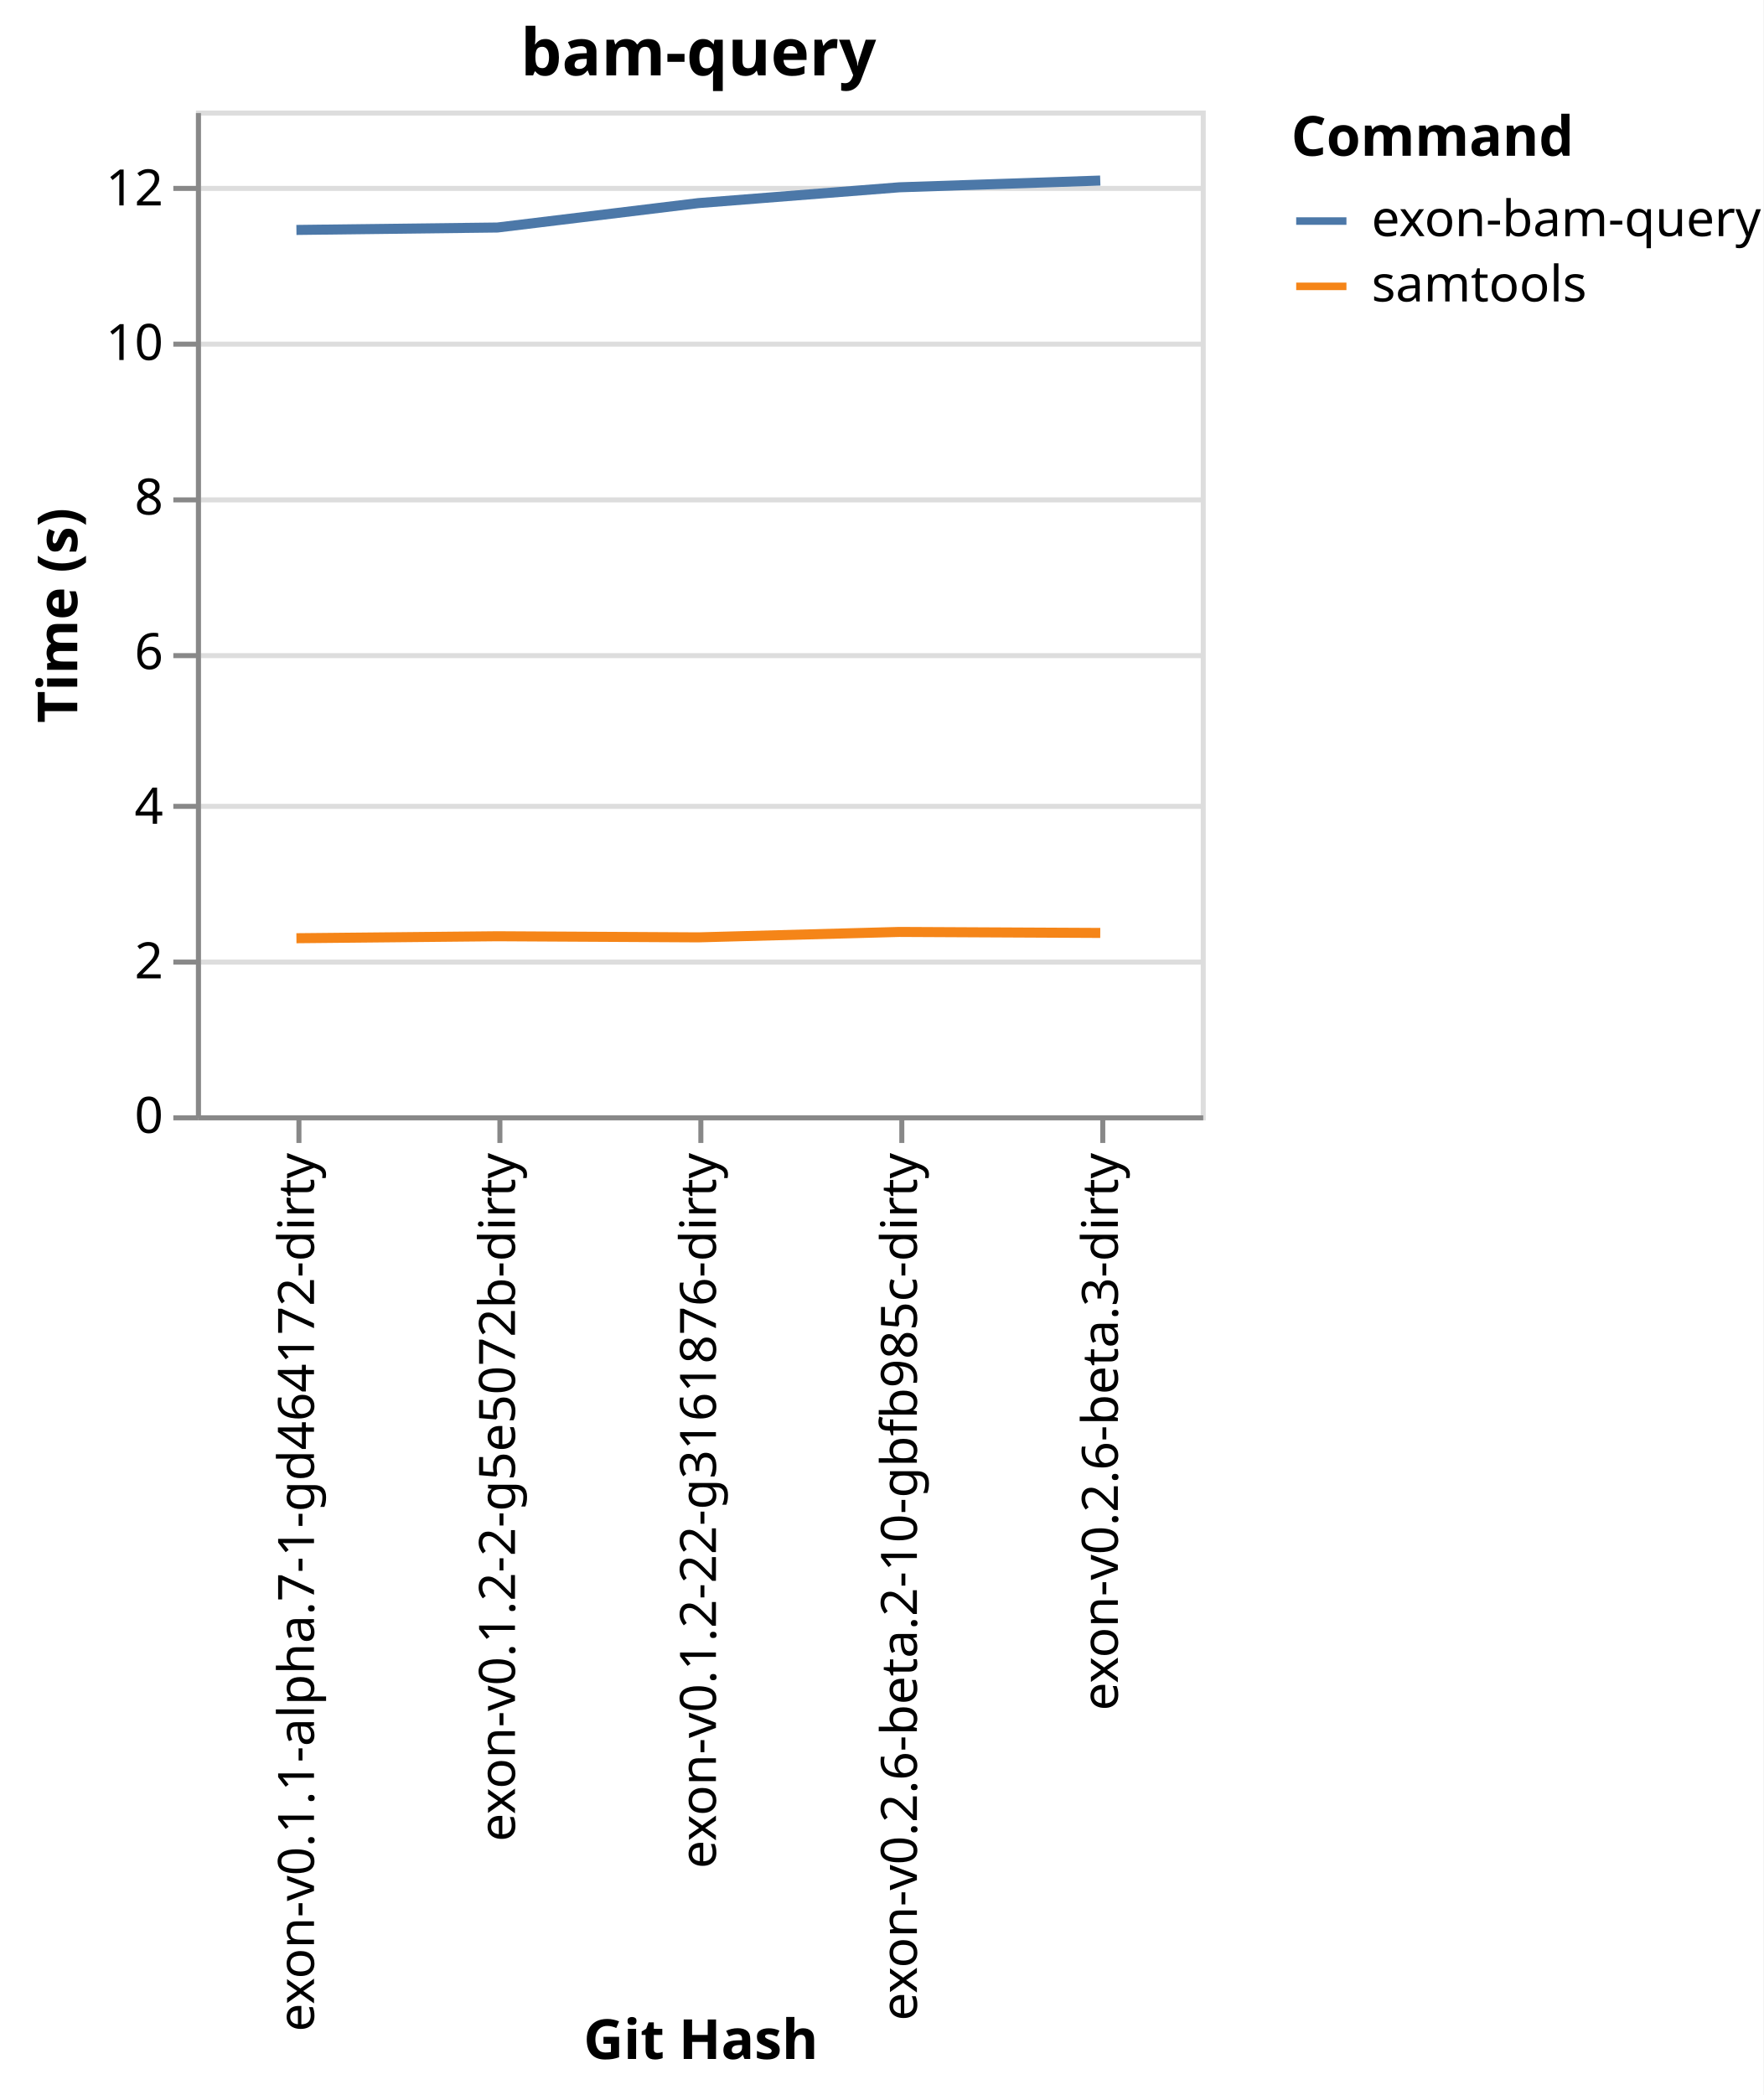
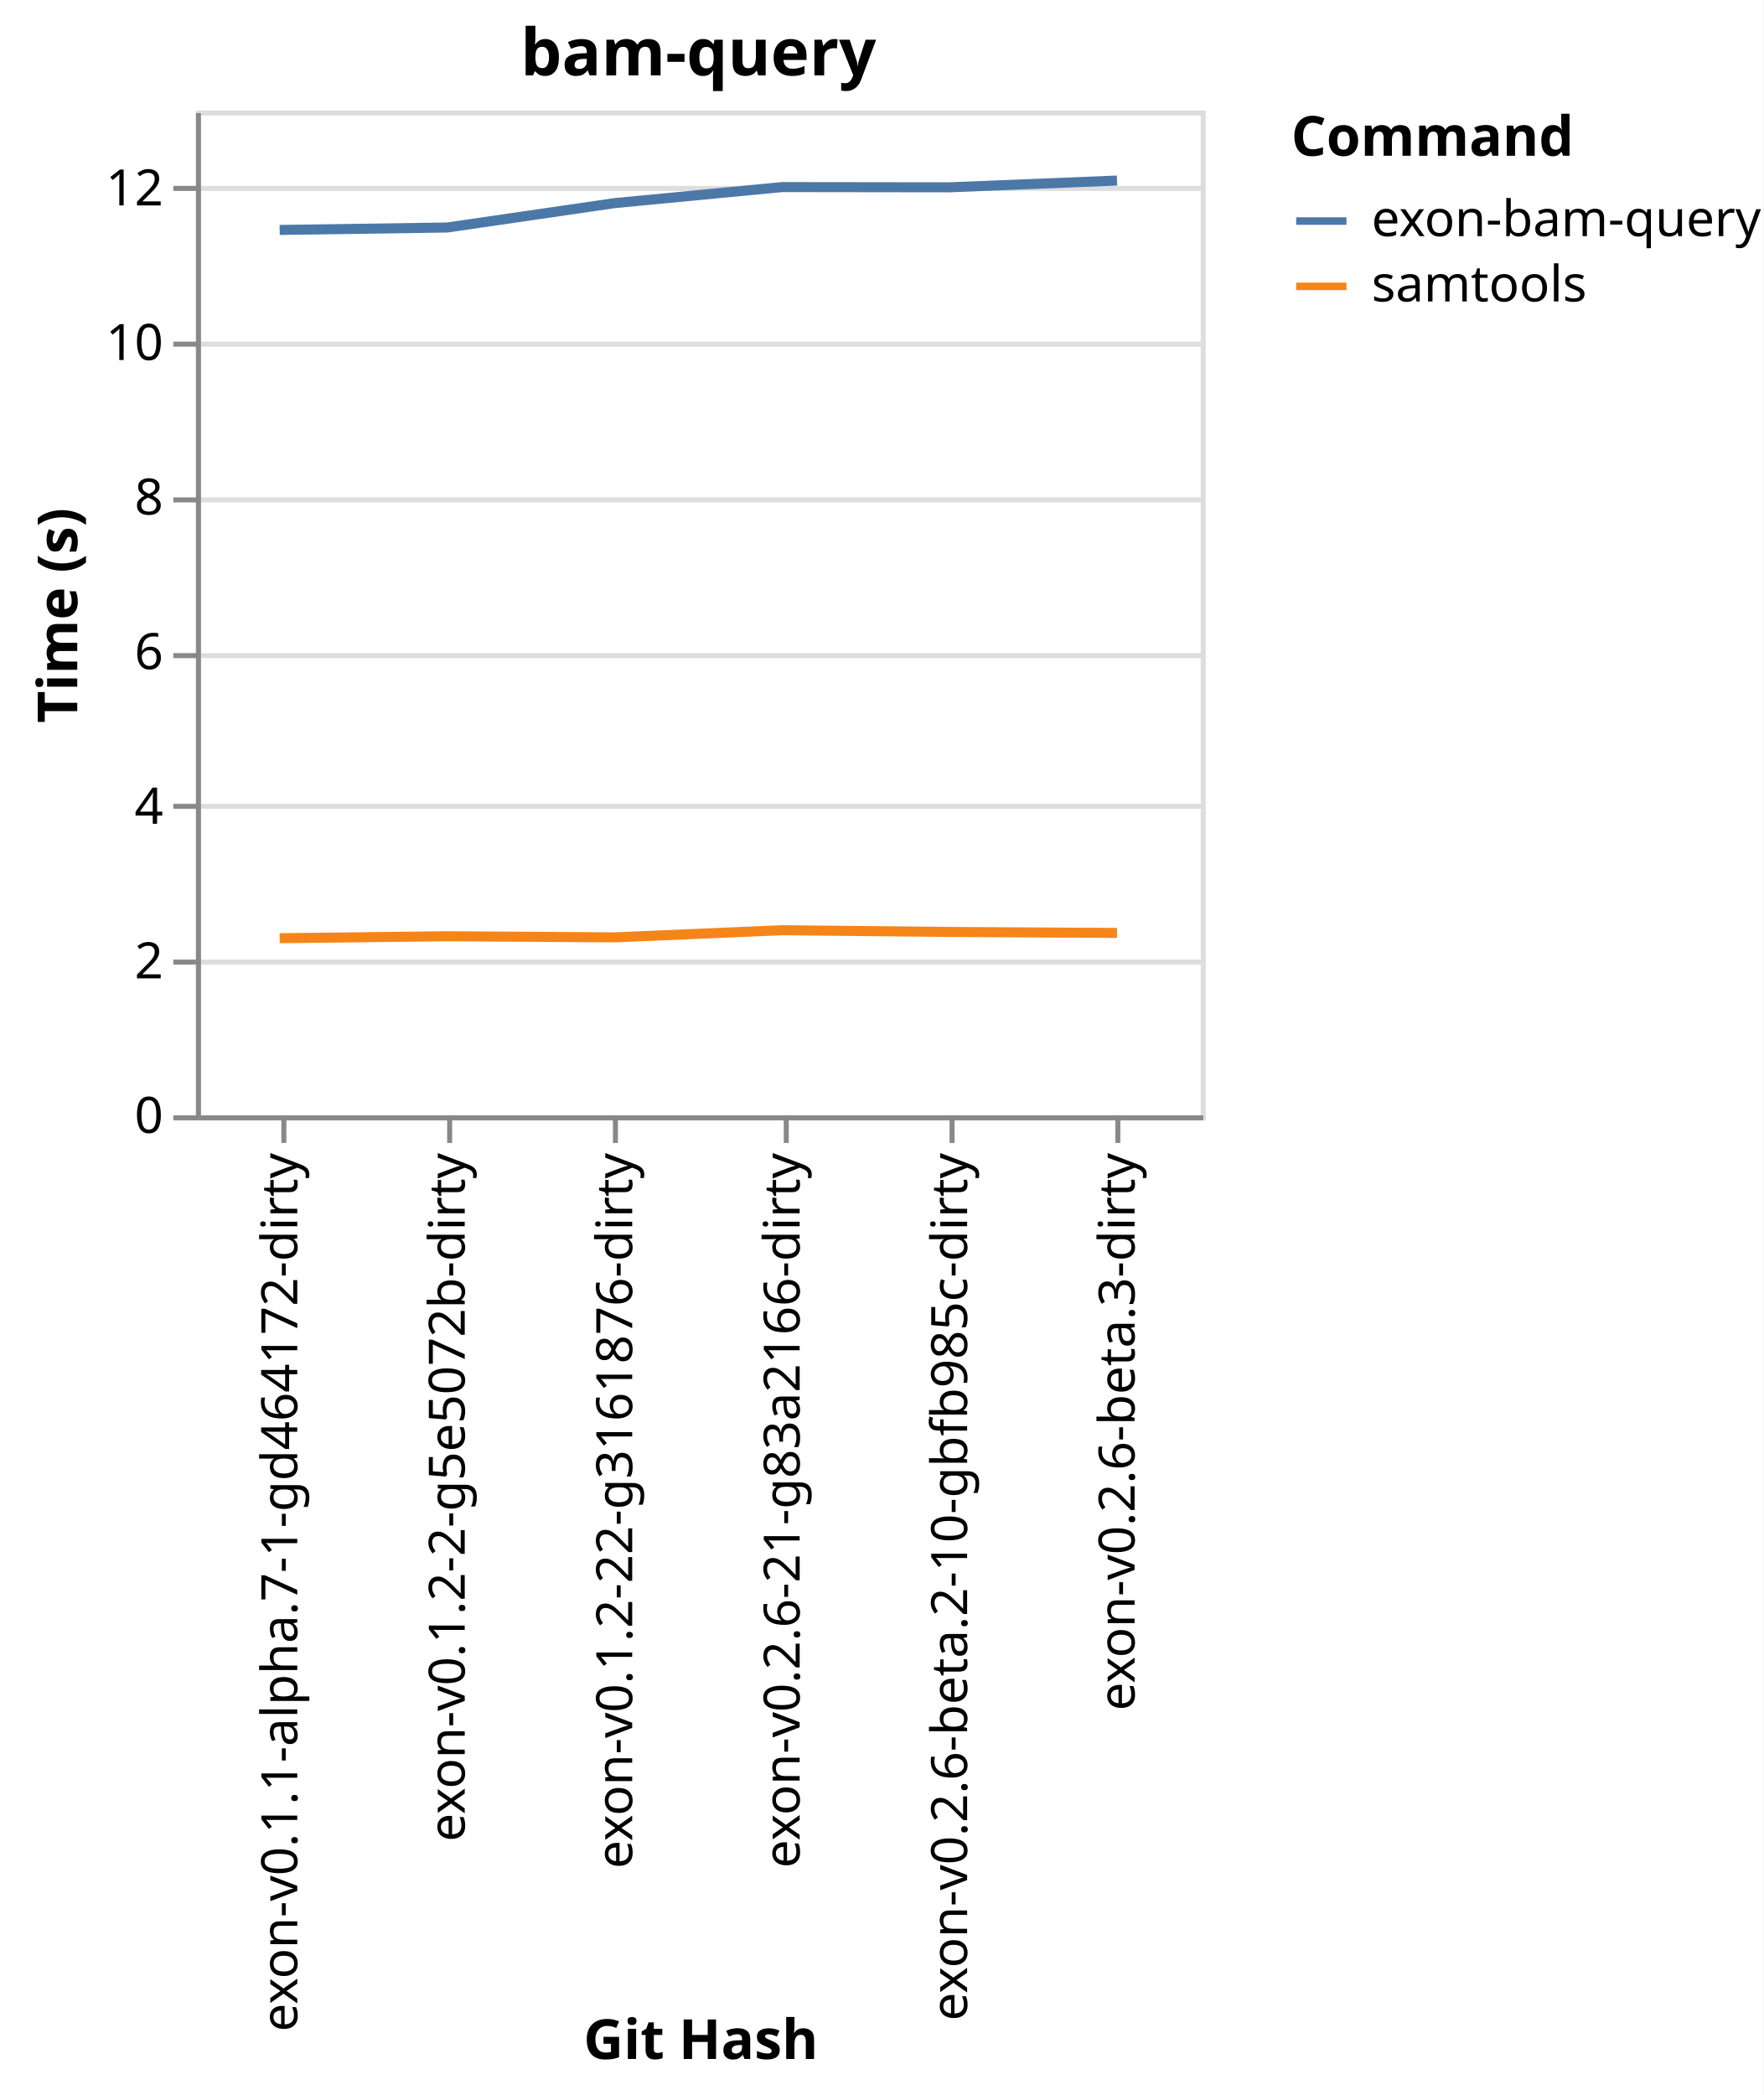
<svg xmlns="http://www.w3.org/2000/svg" version="1.1" class="marks" width="351" height="417" viewBox="0 0 351 417">
  <rect width="351" height="417" fill="white" />
  <g fill="none" stroke-miterlimit="10" transform="translate(39,22)">
    <g class="mark-group role-frame root" role="graphics-object" aria-roledescription="group mark container">
      <g transform="translate(0,0)">
        <path class="background" aria-hidden="true" d="M0.5,0.5h200v200h-200Z" stroke="#ddd" />
        <g>
          <g class="mark-group role-axis" aria-hidden="true">
            <g transform="translate(0.5,0.5)">
              <path class="background" aria-hidden="true" d="M0,0h0v0h0Z" pointer-events="none" />
              <g>
                <g class="mark-rule role-axis-grid" pointer-events="none">
                  <line transform="translate(0,200)" x2="200" y2="0" stroke="#ddd" stroke-width="1" opacity="1" />
                  <line transform="translate(0,169)" x2="200" y2="0" stroke="#ddd" stroke-width="1" opacity="1" />
                  <line transform="translate(0,138)" x2="200" y2="0" stroke="#ddd" stroke-width="1" opacity="1" />
                  <line transform="translate(0,108)" x2="200" y2="0" stroke="#ddd" stroke-width="1" opacity="1" />
                  <line transform="translate(0,77)" x2="200" y2="0" stroke="#ddd" stroke-width="1" opacity="1" />
                  <line transform="translate(0,46)" x2="200" y2="0" stroke="#ddd" stroke-width="1" opacity="1" />
                  <line transform="translate(0,15)" x2="200" y2="0" stroke="#ddd" stroke-width="1" opacity="1" />
                </g>
              </g>
              <path class="foreground" aria-hidden="true" d="" pointer-events="none" display="none" />
            </g>
          </g>
-           <g class="mark-group role-axis" role="graphics-symbol" aria-roledescription="axis" aria-label="X-axis titled 'Git Hash' for a discrete scale with 5 values: exon-v0.1.1-alpha.7-1-gd464172-dirty, exon-v0.1.2-2-g5e5072b-dirty, exon-v0.1.2-22-g3161876-dirty, exon-v0.2.6-beta.2-10-gbfb985c-dirty, exon-v0.2.6-beta.3-dirty">
+           <g class="mark-group role-axis" role="graphics-symbol" aria-roledescription="axis" aria-label="X-axis titled 'Git Hash' for a discrete scale with 6 values: exon-v0.1.1-alpha.7-1-gd464172-dirty, exon-v0.1.2-2-g5e5072b-dirty, exon-v0.1.2-22-g3161876-dirty, exon-v0.2.6-21-g83a2166-dirty, exon-v0.2.6-beta.2-10-gbfb985c-dirty, exon-v0.2.6-beta.3-dirty">
            <g transform="translate(0.5,200.5)">
              <path class="background" aria-hidden="true" d="M0,0h0v0h0Z" pointer-events="none" />
              <g>
                <g class="mark-rule role-axis-tick" pointer-events="none">
-                   <line transform="translate(20,0)" x2="0" y2="5" stroke="#888" stroke-width="1" opacity="1" />
-                   <line transform="translate(60,0)" x2="0" y2="5" stroke="#888" stroke-width="1" opacity="1" />
-                   <line transform="translate(100,0)" x2="0" y2="5" stroke="#888" stroke-width="1" opacity="1" />
-                   <line transform="translate(140,0)" x2="0" y2="5" stroke="#888" stroke-width="1" opacity="1" />
-                   <line transform="translate(180,0)" x2="0" y2="5" stroke="#888" stroke-width="1" opacity="1" />
+                   <line transform="translate(17,0)" x2="0" y2="5" stroke="#888" stroke-width="1" opacity="1" />
+                   <line transform="translate(50,0)" x2="0" y2="5" stroke="#888" stroke-width="1" opacity="1" />
+                   <line transform="translate(83,0)" x2="0" y2="5" stroke="#888" stroke-width="1" opacity="1" />
+                   <line transform="translate(117,0)" x2="0" y2="5" stroke="#888" stroke-width="1" opacity="1" />
+                   <line transform="translate(150,0)" x2="0" y2="5" stroke="#888" stroke-width="1" opacity="1" />
+                   <line transform="translate(183,0)" x2="0" y2="5" stroke="#888" stroke-width="1" opacity="1" />
                </g>
                <g class="mark-text role-axis-label" pointer-events="none">
-                   <text text-anchor="end" transform="translate(20,7) rotate(270) translate(0,3)" font-family="sans-serif" font-size="10px" fill="#000" opacity="1">exon-v0.1.1-alpha.7-1-gd464172-dirty</text>
-                   <text text-anchor="end" transform="translate(60,7) rotate(270) translate(0,3)" font-family="sans-serif" font-size="10px" fill="#000" opacity="1">exon-v0.1.2-2-g5e5072b-dirty</text>
-                   <text text-anchor="end" transform="translate(100,7) rotate(270) translate(0,3)" font-family="sans-serif" font-size="10px" fill="#000" opacity="1">exon-v0.1.2-22-g3161876-dirty</text>
-                   <text text-anchor="end" transform="translate(140,7) rotate(270) translate(0,3)" font-family="sans-serif" font-size="10px" fill="#000" opacity="1">exon-v0.2.6-beta.2-10-gbfb985c-dirty</text>
-                   <text text-anchor="end" transform="translate(180,7) rotate(270) translate(0,3)" font-family="sans-serif" font-size="10px" fill="#000" opacity="1">exon-v0.2.6-beta.3-dirty</text>
+                   <text text-anchor="end" transform="translate(16.66667,7) rotate(270) translate(0,3)" font-family="sans-serif" font-size="10px" fill="#000" opacity="1">exon-v0.1.1-alpha.7-1-gd464172-dirty</text>
+                   <text text-anchor="end" transform="translate(50,7) rotate(270) translate(0,3)" font-family="sans-serif" font-size="10px" fill="#000" opacity="1">exon-v0.1.2-2-g5e5072b-dirty</text>
+                   <text text-anchor="end" transform="translate(83.33333,7) rotate(270) translate(0,3)" font-family="sans-serif" font-size="10px" fill="#000" opacity="1">exon-v0.1.2-22-g3161876-dirty</text>
+                   <text text-anchor="end" transform="translate(116.6667,7) rotate(270) translate(0,3)" font-family="sans-serif" font-size="10px" fill="#000" opacity="1">exon-v0.2.6-21-g83a2166-dirty</text>
+                   <text text-anchor="end" transform="translate(150,7) rotate(270) translate(0,3)" font-family="sans-serif" font-size="10px" fill="#000" opacity="1">exon-v0.2.6-beta.2-10-gbfb985c-dirty</text>
+                   <text text-anchor="end" transform="translate(183.3333,7) rotate(270) translate(0,3)" font-family="sans-serif" font-size="10px" fill="#000" opacity="1">exon-v0.2.6-beta.3-dirty</text>
                </g>
                <g class="mark-rule role-axis-domain" pointer-events="none">
                  <line transform="translate(0,0)" x2="200" y2="0" stroke="#888" stroke-width="1" opacity="1" />
                </g>
                <g class="mark-text role-axis-title" pointer-events="none">
                  <text text-anchor="middle" transform="translate(100,187.3291)" font-family="sans-serif" font-size="11px" font-weight="bold" fill="#000" opacity="1">Git Hash</text>
                </g>
              </g>
              <path class="foreground" aria-hidden="true" d="" pointer-events="none" display="none" />
            </g>
          </g>
          <g class="mark-group role-axis" role="graphics-symbol" aria-roledescription="axis" aria-label="Y-axis titled 'Time (s)' for a linear scale with values from 0 to 13">
            <g transform="translate(0.5,0.5)">
              <path class="background" aria-hidden="true" d="M0,0h0v0h0Z" pointer-events="none" />
              <g>
                <g class="mark-rule role-axis-tick" pointer-events="none">
                  <line transform="translate(0,200)" x2="-5" y2="0" stroke="#888" stroke-width="1" opacity="1" />
                  <line transform="translate(0,169)" x2="-5" y2="0" stroke="#888" stroke-width="1" opacity="1" />
                  <line transform="translate(0,138)" x2="-5" y2="0" stroke="#888" stroke-width="1" opacity="1" />
                  <line transform="translate(0,108)" x2="-5" y2="0" stroke="#888" stroke-width="1" opacity="1" />
                  <line transform="translate(0,77)" x2="-5" y2="0" stroke="#888" stroke-width="1" opacity="1" />
                  <line transform="translate(0,46)" x2="-5" y2="0" stroke="#888" stroke-width="1" opacity="1" />
                  <line transform="translate(0,15)" x2="-5" y2="0" stroke="#888" stroke-width="1" opacity="1" />
                </g>
                <g class="mark-text role-axis-label" pointer-events="none">
                  <text text-anchor="end" transform="translate(-7,203)" font-family="sans-serif" font-size="10px" fill="#000" opacity="1">0</text>
                  <text text-anchor="end" transform="translate(-7,172.2308)" font-family="sans-serif" font-size="10px" fill="#000" opacity="1">2</text>
                  <text text-anchor="end" transform="translate(-7,141.4615)" font-family="sans-serif" font-size="10px" fill="#000" opacity="1">4</text>
                  <text text-anchor="end" transform="translate(-7,110.6923)" font-family="sans-serif" font-size="10px" fill="#000" opacity="1">6</text>
                  <text text-anchor="end" transform="translate(-7,79.92308)" font-family="sans-serif" font-size="10px" fill="#000" opacity="1">8</text>
                  <text text-anchor="end" transform="translate(-7,49.15385)" font-family="sans-serif" font-size="10px" fill="#000" opacity="1">10</text>
                  <text text-anchor="end" transform="translate(-7,18.38462)" font-family="sans-serif" font-size="10px" fill="#000" opacity="1">12</text>
                </g>
                <g class="mark-rule role-axis-domain" pointer-events="none">
                  <line transform="translate(0,200)" x2="0" y2="-200" stroke="#888" stroke-width="1" opacity="1" />
                </g>
                <g class="mark-text role-axis-title" pointer-events="none">
                  <text text-anchor="middle" transform="translate(-22.12305,100) rotate(-90) translate(0,-2)" font-family="sans-serif" font-size="11px" font-weight="bold" fill="#000" opacity="1">Time (s)</text>
                </g>
              </g>
              <path class="foreground" aria-hidden="true" d="" pointer-events="none" display="none" />
            </g>
          </g>
          <g class="mark-group role-scope pathgroup" role="graphics-object" aria-roledescription="group mark container">
            <g transform="translate(0,0)">
              <path class="background" aria-hidden="true" d="M0,0h200v200h-200Z" />
              <g>
                <g class="mark-line role-mark marks" role="graphics-object" aria-roledescription="line mark container">
-                   <path aria-label="Git Hash: exon-v0.1.1-alpha.7-1-gd464172-dirty; Time (s): 2.2913321133; Command: samtools" role="graphics-symbol" aria-roledescription="line mark" d="M20,164.749L60,164.356L100,164.576L140,163.498L180,163.696" stroke="#f58518" stroke-width="2" />
+                   <path aria-label="Git Hash: exon-v0.1.1-alpha.7-1-gd464172-dirty; Time (s): 2.2913321133; Command: samtools" role="graphics-symbol" aria-roledescription="line mark" d="M16.667,164.749L50,164.356L83.333,164.576L116.667,163.155L150,163.498L183.333,163.696" stroke="#f58518" stroke-width="2" />
                </g>
              </g>
              <path class="foreground" aria-hidden="true" d="" display="none" />
            </g>
            <g transform="translate(0,0)">
              <path class="background" aria-hidden="true" d="M0,0h200v200h-200Z" />
              <g>
                <g class="mark-line role-mark marks" role="graphics-object" aria-roledescription="line mark container">
-                   <path aria-label="Git Hash: exon-v0.1.1-alpha.7-1-gd464172-dirty; Time (s): 11.4549903838; Command: exon-bam-query" role="graphics-symbol" aria-roledescription="line mark" d="M20,23.769L60,23.286L100,18.428L140,15.282L180,13.939" stroke="#4c78a8" stroke-width="2" />
+                   <path aria-label="Git Hash: exon-v0.1.1-alpha.7-1-gd464172-dirty; Time (s): 11.4549903838; Command: exon-bam-query" role="graphics-symbol" aria-roledescription="line mark" d="M16.667,23.769L50,23.286L83.333,18.428L116.667,15.239L150,15.282L183.333,13.939" stroke="#4c78a8" stroke-width="2" />
                </g>
              </g>
              <path class="foreground" aria-hidden="true" d="" display="none" />
            </g>
          </g>
          <g class="mark-group role-legend" role="graphics-symbol" aria-roledescription="legend" aria-label="Symbol legend titled 'Command' for stroke color with 2 values: exon-bam-query, samtools">
            <g transform="translate(218,0)">
              <path class="background" aria-hidden="true" d="M0,0h89v40h-89Z" pointer-events="none" />
              <g>
                <g class="mark-group role-legend-entry">
                  <g transform="translate(0,16)">
                    <path class="background" aria-hidden="true" d="M0,0h0v0h0Z" pointer-events="none" />
                    <g>
                      <g class="mark-group role-scope" role="graphics-object" aria-roledescription="group mark container">
                        <g transform="translate(0,0)">
                          <path class="background" aria-hidden="true" d="M0,0h88.812v11h-88.812Z" pointer-events="none" opacity="1" />
                          <g>
                            <g class="mark-symbol role-legend-symbol" pointer-events="none">
                              <path transform="translate(6,6)" d="M-5,0L5,0" stroke="#4c78a8" stroke-width="1.5" opacity="1" />
                            </g>
                            <g class="mark-text role-legend-label" pointer-events="none">
                              <text text-anchor="start" transform="translate(16,9)" font-family="sans-serif" font-size="10px" fill="#000" opacity="1">exon-bam-query</text>
                            </g>
                          </g>
                          <path class="foreground" aria-hidden="true" d="" pointer-events="none" display="none" />
                        </g>
                        <g transform="translate(0,13)">
                          <path class="background" aria-hidden="true" d="M0,0h88.812v11h-88.812Z" pointer-events="none" opacity="1" />
                          <g>
                            <g class="mark-symbol role-legend-symbol" pointer-events="none">
                              <path transform="translate(6,6)" d="M-5,0L5,0" stroke="#f58518" stroke-width="1.5" opacity="1" />
                            </g>
                            <g class="mark-text role-legend-label" pointer-events="none">
                              <text text-anchor="start" transform="translate(16,9)" font-family="sans-serif" font-size="10px" fill="#000" opacity="1">samtools</text>
                            </g>
                          </g>
                          <path class="foreground" aria-hidden="true" d="" pointer-events="none" display="none" />
                        </g>
                      </g>
                    </g>
                    <path class="foreground" aria-hidden="true" d="" pointer-events="none" display="none" />
                  </g>
                </g>
                <g class="mark-text role-legend-title" pointer-events="none">
                  <text text-anchor="start" transform="translate(0,9)" font-family="sans-serif" font-size="11px" font-weight="bold" fill="#000" opacity="1">Command</text>
                </g>
              </g>
              <path class="foreground" aria-hidden="true" d="" pointer-events="none" display="none" />
            </g>
          </g>
          <g class="mark-group role-title">
            <g transform="translate(100,-17)">
              <path class="background" aria-hidden="true" d="M0,0h0v0h0Z" pointer-events="none" />
              <g>
                <g class="mark-text role-title-text" role="graphics-symbol" aria-roledescription="title" aria-label="Title text 'bam-query'" pointer-events="none">
                  <text text-anchor="middle" transform="translate(0,10)" font-family="sans-serif" font-size="13px" font-weight="bold" fill="#000" opacity="1">bam-query</text>
                </g>
              </g>
              <path class="foreground" aria-hidden="true" d="" pointer-events="none" display="none" />
            </g>
          </g>
        </g>
        <path class="foreground" aria-hidden="true" d="" display="none" />
      </g>
    </g>
  </g>
</svg>
